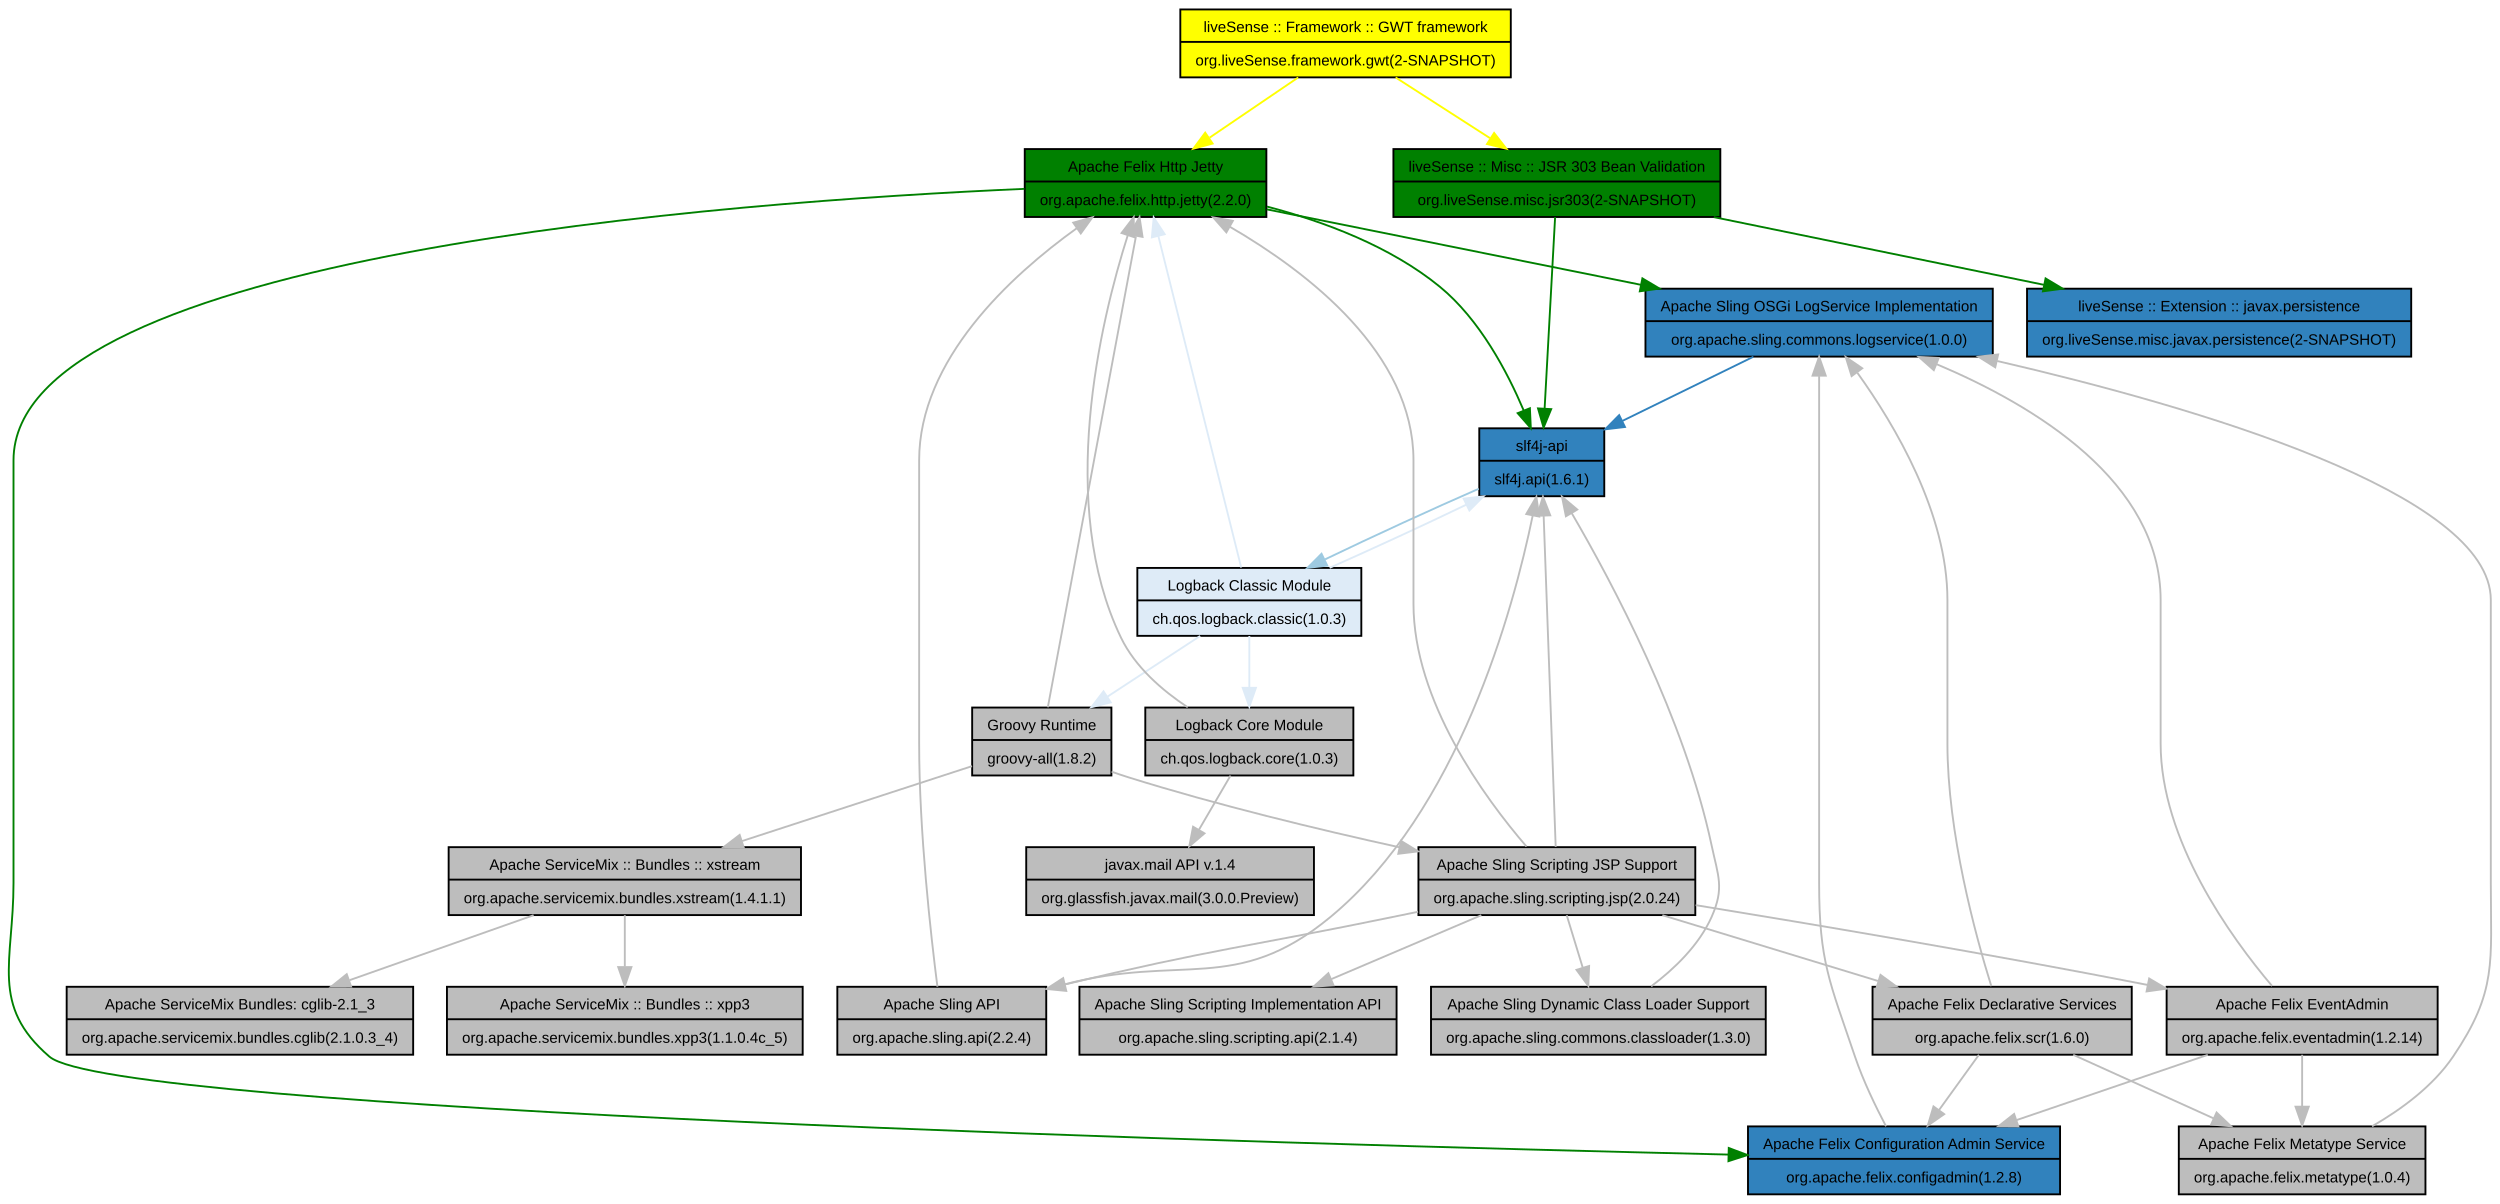
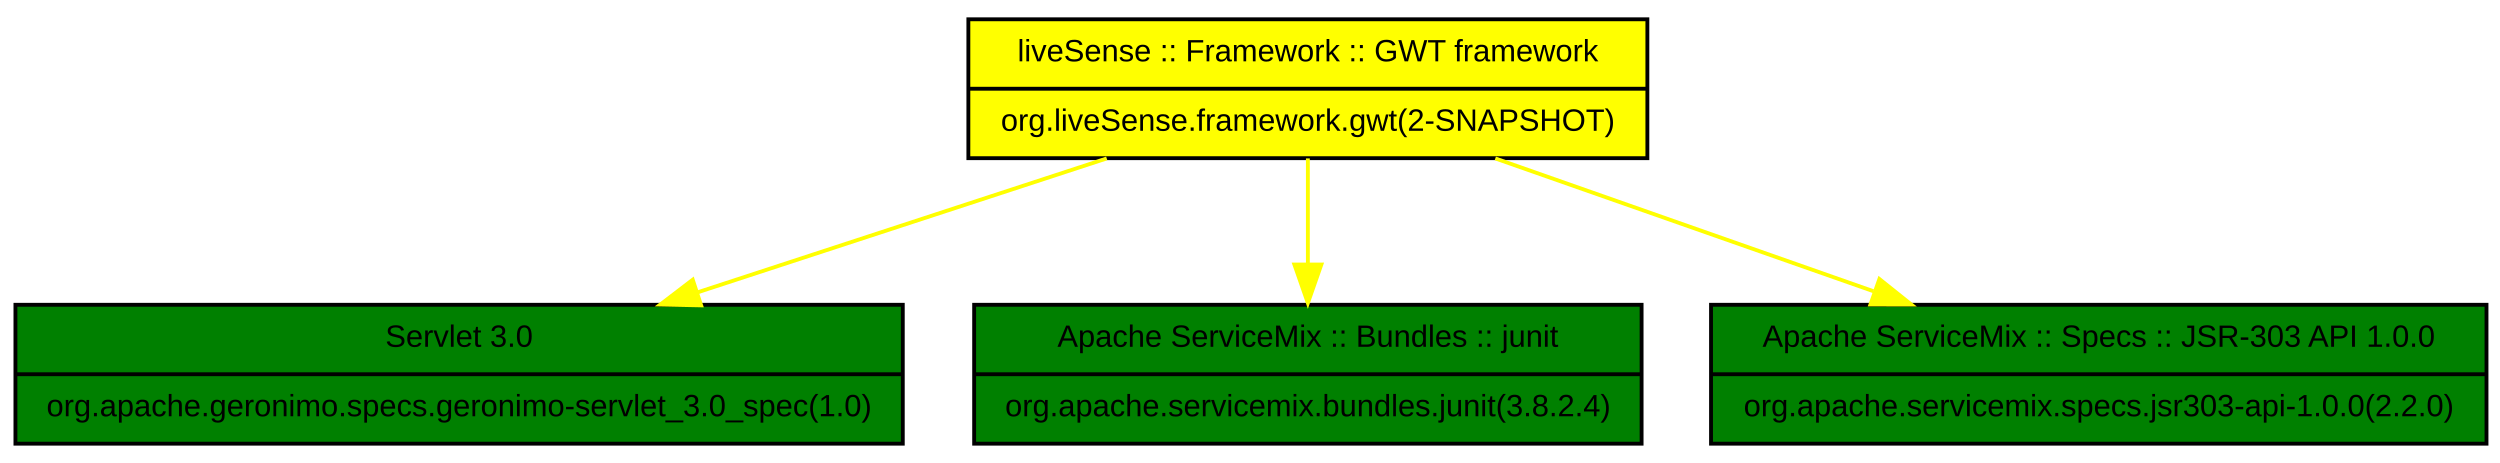
- <svg xmlns="http://www.w3.org/2000/svg" width="1325pt" height="638pt" viewBox="0.00 0.00 1325.03 638.00">
-   <g id="graph1" class="graph" transform="scale(1 1) rotate(0) translate(4 634)">
-     <polygon fill="white" stroke="white" points="-4,5 -4,-634 1322.03,-634 1322.03,5 -4,5" />
+ <svg xmlns="http://www.w3.org/2000/svg" width="648pt" height="120pt" viewBox="0.00 0.00 648.00 120.00">
+   <g id="graph0" class="graph" transform="scale(1 1) rotate(0) translate(4 116)">
+     <polygon fill="white" stroke="white" points="-4,4 -4,-116 644,-116 644,4 -4,4" />
    <g id="node1" class="node">
-       <polygon fill="yellow" stroke="black" points="621.581,-593 621.581,-629 796.737,-629 796.737,-593 621.581,-593" />
-       <text text-anchor="middle" x="709.159" y="-617" font-family="Arial" font-size="8.00">liveSense :: Framework :: GWT framework</text>
-       <polyline fill="none" stroke="black" points="621.581,-611.801 796.737,-611.801 " />
-       <text text-anchor="middle" x="709.159" y="-599.301" font-family="Arial" font-size="8.00">org.liveSense.framework.gwt(2-SNAPSHOT)</text>
+       <polygon fill="yellow" stroke="black" points="247,-75 247,-111 423,-111 423,-75 247,-75" />
+       <text text-anchor="middle" x="335" y="-100.1" font-family="Arial" font-size="8.00">liveSense :: Framework :: GWT framework</text>
+       <polyline fill="none" stroke="black" points="247,-93 423,-93 " />
+       <text text-anchor="middle" x="335" y="-82.1" font-family="Arial" font-size="8.00">org.liveSense.framework.gwt(2-SNAPSHOT)</text>
    </g>
    <g id="node2" class="node">
-       <polygon fill="green" stroke="black" points="539.128,-519 539.128,-555 667.19,-555 667.19,-519 539.128,-519" />
-       <text text-anchor="middle" x="603.159" y="-543" font-family="Arial" font-size="8.00">Apache Felix Http Jetty</text>
-       <polyline fill="none" stroke="black" points="539.128,-537.801 667.19,-537.801 " />
-       <text text-anchor="middle" x="603.159" y="-525.301" font-family="Arial" font-size="8.00">org.apache.felix.http.jetty(2.2.0)</text>
+       <polygon fill="green" stroke="black" points="0,-1 0,-37 230,-37 230,-1 0,-1" />
+       <text text-anchor="middle" x="115" y="-26.1" font-family="Arial" font-size="8.00">Servlet 3.0</text>
+       <polyline fill="none" stroke="black" points="0,-19 230,-19 " />
+       <text text-anchor="middle" x="115" y="-8.1" font-family="Arial" font-size="8.00">org.apache.geronimo.specs.geronimo-servlet_3.0_spec(1.0)</text>
+     </g>
+     <g id="edge1" class="edge">
+       <path fill="none" stroke="yellow" d="M282.863,-74.937C251.06,-64.529 210.235,-51.168 176.81,-40.229" />
+       <polygon fill="yellow" stroke="yellow" points="177.736,-36.849 167.143,-37.065 175.559,-43.502 177.736,-36.849" />
+     </g>
+     <g id="node3" class="node">
+       <polygon fill="green" stroke="black" points="248.5,-1 248.5,-37 421.5,-37 421.5,-1 248.5,-1" />
+       <text text-anchor="middle" x="335" y="-26.1" font-family="Arial" font-size="8.00">Apache ServiceMix :: Bundles :: junit</text>
+       <polyline fill="none" stroke="black" points="248.5,-19 421.5,-19 " />
+       <text text-anchor="middle" x="335" y="-8.1" font-family="Arial" font-size="8.00">org.apache.servicemix.bundles.junit(3.8.2.4)</text>
    </g>
    <g id="edge2" class="edge">
-       <path fill="none" stroke="yellow" d="M684.038,-592.937C670.016,-583.412 652.353,-571.415 637.113,-561.063" />
-       <polygon fill="yellow" stroke="yellow" points="638.705,-557.914 628.466,-555.19 634.772,-563.704 638.705,-557.914" />
-     </g>
-     <g id="node3" class="node">
-       <polygon fill="green" stroke="black" points="734.526,-519 734.526,-555 907.792,-555 907.792,-519 734.526,-519" />
-       <text text-anchor="middle" x="821.159" y="-543" font-family="Arial" font-size="8.00">liveSense :: Misc :: JSR 303 Bean Validation</text>
-       <polyline fill="none" stroke="black" points="734.526,-537.801 907.792,-537.801 " />
-       <text text-anchor="middle" x="821.159" y="-525.301" font-family="Arial" font-size="8.00">org.liveSense.misc.jsr303(2-SNAPSHOT)</text>
-     </g>
-     <g id="edge4" class="edge">
-       <path fill="none" stroke="yellow" d="M735.701,-592.937C750.656,-583.323 769.529,-571.19 785.733,-560.774" />
-       <polygon fill="yellow" stroke="yellow" points="787.9,-563.542 794.419,-555.19 784.114,-557.654 787.9,-563.542" />
+       <path fill="none" stroke="yellow" d="M335,-74.937C335,-66.807 335,-56.876 335,-47.705" />
+       <polygon fill="yellow" stroke="yellow" points="338.5,-47.441 335,-37.441 331.5,-47.441 338.5,-47.441" />
    </g>
    <g id="node4" class="node">
-       <polygon fill="#3182bd" stroke="black" points="868.114,-445 868.114,-481 1052.2,-481 1052.2,-445 868.114,-445" />
-       <text text-anchor="middle" x="960.159" y="-469" font-family="Arial" font-size="8.00">Apache Sling OSGi LogService Implementation</text>
-       <polyline fill="none" stroke="black" points="868.114,-463.801 1052.2,-463.801 " />
-       <text text-anchor="middle" x="960.159" y="-451.301" font-family="Arial" font-size="8.00">org.apache.sling.commons.logservice(1.0.0)</text>
+       <polygon fill="green" stroke="black" points="439.5,-1 439.5,-37 640.5,-37 640.5,-1 439.5,-1" />
+       <text text-anchor="middle" x="540" y="-26.1" font-family="Arial" font-size="8.00">Apache ServiceMix :: Specs :: JSR-303 API 1.0.0</text>
+       <polyline fill="none" stroke="black" points="439.5,-19 640.5,-19 " />
+       <text text-anchor="middle" x="540" y="-8.1" font-family="Arial" font-size="8.00">org.apache.servicemix.specs.jsr303-api-1.0.0(2.2.0)</text>
    </g>
-     <g id="edge6" class="edge">
-       <path fill="none" stroke="green" d="M667.396,-523.045C722.656,-511.9 803.122,-495.671 865.717,-483.047" />
-       <polygon fill="green" stroke="green" points="866.492,-486.461 875.603,-481.053 865.108,-479.6 866.492,-486.461" />
-     </g>
-     <g id="node5" class="node">
-       <polygon fill="#3182bd" stroke="black" points="780.036,-371 780.036,-407 846.282,-407 846.282,-371 780.036,-371" />
-       <text text-anchor="middle" x="813.159" y="-395" font-family="Arial" font-size="8.00">slf4j-api</text>
-       <polyline fill="none" stroke="black" points="780.036,-389.801 846.282,-389.801 " />
-       <text text-anchor="middle" x="813.159" y="-377.301" font-family="Arial" font-size="8.00">slf4j.api(1.6.1)</text>
-     </g>
-     <g id="edge8" class="edge">
-       <path fill="none" stroke="green" d="M667.48,-524.532C697.816,-516.587 733.004,-503.439 759.159,-482 780.207,-464.747 794.885,-436.986 803.569,-416.466" />
-       <polygon fill="green" stroke="green" points="806.871,-417.636 807.353,-407.052 800.376,-415.026 806.871,-417.636" />
-     </g>
-     <g id="node6" class="node">
-       <polygon fill="#3182bd" stroke="black" points="922.454,-1 922.454,-37 1087.86,-37 1087.86,-1 922.454,-1" />
-       <text text-anchor="middle" x="1005.16" y="-25" font-family="Arial" font-size="8.00">Apache Felix Configuration Admin Service</text>
-       <polyline fill="none" stroke="black" points="922.454,-19.801 1087.86,-19.801 " />
-       <text text-anchor="middle" x="1005.16" y="-7.301" font-family="Arial" font-size="8.00">org.apache.felix.configadmin(1.2.8)</text>
-     </g>
-     <g id="edge10" class="edge">
-       <path fill="none" stroke="green" d="M538.948,-533.911C384.165,-527.135 3.159,-499.35 3.159,-390 3.159,-390 3.159,-390 3.159,-166 3.159,-124.248 -9.477,-101.247 22.159,-74 55.553,-45.238 673.417,-27.766 912.126,-22.064" />
-       <polygon fill="green" stroke="green" points="912.261,-25.562 922.175,-21.826 912.094,-18.564 912.261,-25.562" />
-     </g>
-     <g id="edge14" class="edge">
-       <path fill="none" stroke="green" d="M820.226,-518.966C818.86,-494.045 816.303,-447.374 814.668,-417.537" />
-       <polygon fill="green" stroke="green" points="818.153,-417.171 814.111,-407.378 811.164,-417.554 818.153,-417.171" />
-     </g>
-     <g id="node7" class="node">
-       <polygon fill="#3182bd" stroke="black" points="1070.35,-445 1070.35,-481 1273.97,-481 1273.97,-445 1070.35,-445" />
-       <text text-anchor="middle" x="1172.16" y="-469" font-family="Arial" font-size="8.00">liveSense :: Extension :: javax.persistence</text>
-       <polyline fill="none" stroke="black" points="1070.35,-463.801 1273.97,-463.801 " />
-       <text text-anchor="middle" x="1172.16" y="-451.301" font-family="Arial" font-size="8.00">org.liveSense.misc.javax.persistence(2-SNAPSHOT)</text>
-     </g>
-     <g id="edge12" class="edge">
-       <path fill="none" stroke="green" d="M904.341,-518.937C956.919,-508.152 1024.95,-494.196 1079.29,-483.05" />
-       <polygon fill="green" stroke="green" points="1080.18,-486.441 1089.27,-481.003 1078.77,-479.584 1080.18,-486.441" />
-     </g>
-     <g id="edge16" class="edge">
-       <path fill="none" stroke="#3182bd" d="M925.322,-444.937C904.521,-434.749 877.944,-421.732 855.883,-410.926" />
-       <polygon fill="#3182bd" stroke="#3182bd" points="857.254,-407.7 846.734,-406.445 854.175,-413.987 857.254,-407.7" />
-     </g>
-     <g id="node8" class="node">
-       <polygon fill="#deebf7" stroke="black" points="598.801,-297 598.801,-333 717.516,-333 717.516,-297 598.801,-297" />
-       <text text-anchor="middle" x="658.159" y="-321" font-family="Arial" font-size="8.00">Logback Classic Module</text>
-       <polyline fill="none" stroke="black" points="598.801,-315.801 717.516,-315.801 " />
-       <text text-anchor="middle" x="658.159" y="-303.301" font-family="Arial" font-size="8.00">ch.qos.logback.classic(1.0.3)</text>
-     </g>
-     <g id="edge18" class="edge">
-       <path fill="none" stroke="#9ecae1" d="M779.749,-374.961C755.811,-364.541 723.593,-349.714 698.282,-337.537" />
-       <polygon fill="#9ecae1" stroke="#9ecae1" points="699.476,-334.226 688.951,-333.014 696.423,-340.525 699.476,-334.226" />
-     </g>
-     <g id="edge76" class="edge">
-       <path fill="none" stroke="#bdbdbd" d="M995.614,-37.055C990.13,-47.462 983.493,-61.187 979.159,-74 965.78,-113.55 960.159,-124.248 960.159,-166 960.159,-316 960.159,-316 960.159,-316 960.159,-357.356 960.159,-405.3 960.159,-434.637" />
-       <polygon fill="#bdbdbd" stroke="#bdbdbd" points="956.659,-434.917 960.159,-444.917 963.659,-434.917 956.659,-434.917" />
-     </g>
-     <g id="edge22" class="edge">
-       <path fill="none" stroke="#deebf7" d="M653.863,-333.183C644.344,-371.261 621.41,-462.995 609.936,-508.893" />
-       <polygon fill="#deebf7" stroke="#deebf7" points="606.505,-508.187 607.475,-518.737 613.296,-509.884 606.505,-508.187" />
-     </g>
-     <g id="edge24" class="edge">
-       <path fill="none" stroke="#deebf7" d="M700.736,-333.065C723.34,-343.072 750.889,-355.807 773.102,-366.495" />
-       <polygon fill="#deebf7" stroke="#deebf7" points="771.741,-369.725 782.266,-370.937 774.794,-363.426 771.741,-369.725" />
-     </g>
-     <g id="node9" class="node">
-       <polygon fill="#bdbdbd" stroke="black" points="603.022,-223 603.022,-259 713.296,-259 713.296,-223 603.022,-223" />
-       <text text-anchor="middle" x="658.159" y="-247" font-family="Arial" font-size="8.00">Logback Core Module</text>
-       <polyline fill="none" stroke="black" points="603.022,-241.801 713.296,-241.801 " />
-       <text text-anchor="middle" x="658.159" y="-229.301" font-family="Arial" font-size="8.00">ch.qos.logback.core(1.0.3)</text>
-     </g>
-     <g id="edge20" class="edge">
-       <path fill="none" stroke="#deebf7" d="M658.159,-296.937C658.159,-288.807 658.159,-278.876 658.159,-269.705" />
-       <polygon fill="#deebf7" stroke="#deebf7" points="661.659,-269.441 658.159,-259.441 654.659,-269.441 661.659,-269.441" />
-     </g>
-     <g id="node10" class="node">
-       <polygon fill="#bdbdbd" stroke="black" points="511.258,-223 511.258,-259 585.059,-259 585.059,-223 511.258,-223" />
-       <text text-anchor="middle" x="548.159" y="-247" font-family="Arial" font-size="8.00">Groovy Runtime</text>
-       <polyline fill="none" stroke="black" points="511.258,-241.801 585.059,-241.801 " />
-       <text text-anchor="middle" x="548.159" y="-229.301" font-family="Arial" font-size="8.00">groovy-all(1.8.2)</text>
-     </g>
-     <g id="edge26" class="edge">
-       <path fill="none" stroke="#deebf7" d="M632.09,-296.937C617.403,-287.323 598.866,-275.19 582.952,-264.774" />
-       <polygon fill="#deebf7" stroke="#deebf7" points="584.705,-261.738 574.421,-259.19 580.872,-267.595 584.705,-261.738" />
-     </g>
-     <g id="edge30" class="edge">
-       <path fill="none" stroke="#bdbdbd" d="M625.5,-259.127C611.933,-268.123 597.631,-280.524 590.159,-296 556.001,-366.743 579.113,-463.232 593.735,-509.341" />
-       <polygon fill="#bdbdbd" stroke="#bdbdbd" points="590.431,-510.498 596.879,-518.905 597.082,-508.313 590.431,-510.498" />
-     </g>
-     <g id="node11" class="node">
-       <polygon fill="#bdbdbd" stroke="black" points="539.911,-149 539.911,-185 692.407,-185 692.407,-149 539.911,-149" />
-       <text text-anchor="middle" x="616.159" y="-173" font-family="Arial" font-size="8.00">javax.mail API v.1.4</text>
-       <polyline fill="none" stroke="black" points="539.911,-167.801 692.407,-167.801 " />
-       <text text-anchor="middle" x="616.159" y="-155.301" font-family="Arial" font-size="8.00">org.glassfish.javax.mail(3.0.0.Preview)</text>
-     </g>
-     <g id="edge28" class="edge">
-       <path fill="none" stroke="#bdbdbd" d="M648.205,-222.937C643.205,-214.365 637.037,-203.791 631.452,-194.217" />
-       <polygon fill="#bdbdbd" stroke="#bdbdbd" points="634.395,-192.315 626.333,-185.441 628.348,-195.842 634.395,-192.315" />
-     </g>
-     <g id="edge34" class="edge">
-       <path fill="none" stroke="#bdbdbd" d="M551.362,-259.125C560.525,-308.101 586.894,-449.058 598.063,-508.761" />
-       <polygon fill="#bdbdbd" stroke="#bdbdbd" points="594.685,-509.737 599.964,-518.923 601.566,-508.449 594.685,-509.737" />
-     </g>
-     <g id="node12" class="node">
-       <polygon fill="#bdbdbd" stroke="black" points="233.786,-149 233.786,-185 420.532,-185 420.532,-149 233.786,-149" />
-       <text text-anchor="middle" x="327.159" y="-173" font-family="Arial" font-size="8.00">Apache ServiceMix :: Bundles :: xstream</text>
-       <polyline fill="none" stroke="black" points="233.786,-167.801 420.532,-167.801 " />
-       <text text-anchor="middle" x="327.159" y="-155.301" font-family="Arial" font-size="8.00">org.apache.servicemix.bundles.xstream(1.4.1.1)</text>
-     </g>
-     <g id="edge32" class="edge">
-       <path fill="none" stroke="#bdbdbd" d="M511.168,-227.949C477.978,-217.136 428.594,-201.047 389.341,-188.258" />
-       <polygon fill="#bdbdbd" stroke="#bdbdbd" points="390.187,-184.853 379.595,-185.083 388.019,-191.509 390.187,-184.853" />
-     </g>
-     <g id="node13" class="node">
-       <polygon fill="#bdbdbd" stroke="black" points="747.79,-149 747.79,-185 894.528,-185 894.528,-149 747.79,-149" />
-       <text text-anchor="middle" x="821.159" y="-173" font-family="Arial" font-size="8.00">Apache Sling Scripting JSP Support</text>
-       <polyline fill="none" stroke="black" points="747.79,-167.801 894.528,-167.801 " />
-       <text text-anchor="middle" x="821.159" y="-155.301" font-family="Arial" font-size="8.00">org.apache.sling.scripting.jsp(2.0.24)</text>
-     </g>
-     <g id="edge36" class="edge">
-       <path fill="none" stroke="#bdbdbd" d="M585.158,-225.01C588.185,-223.941 591.212,-222.922 594.159,-222 641.055,-207.325 694.475,-194.433 737.707,-184.929" />
-       <polygon fill="#bdbdbd" stroke="#bdbdbd" points="738.59,-188.319 747.616,-182.771 737.1,-181.48 738.59,-188.319" />
-     </g>
-     <g id="node14" class="node">
-       <polygon fill="#bdbdbd" stroke="black" points="232.887,-75 232.887,-111 421.43,-111 421.43,-75 232.887,-75" />
-       <text text-anchor="middle" x="327.159" y="-99" font-family="Arial" font-size="8.00">Apache ServiceMix :: Bundles :: xpp3</text>
-       <polyline fill="none" stroke="black" points="232.887,-93.801 421.43,-93.801 " />
-       <text text-anchor="middle" x="327.159" y="-81.301" font-family="Arial" font-size="8.00">org.apache.servicemix.bundles.xpp3(1.1.0.4c_5)</text>
-     </g>
-     <g id="edge38" class="edge">
-       <path fill="none" stroke="#bdbdbd" d="M327.159,-148.937C327.159,-140.807 327.159,-130.876 327.159,-121.705" />
-       <polygon fill="#bdbdbd" stroke="#bdbdbd" points="330.659,-121.441 327.159,-111.441 323.659,-121.441 330.659,-121.441" />
-     </g>
-     <g id="node15" class="node">
-       <polygon fill="#bdbdbd" stroke="black" points="31.335,-75 31.335,-111 214.983,-111 214.983,-75 31.335,-75" />
-       <text text-anchor="middle" x="123.159" y="-99" font-family="Arial" font-size="8.00">Apache ServiceMix Bundles: cglib-2.1_3</text>
-       <polyline fill="none" stroke="black" points="31.335,-93.801 214.983,-93.801 " />
-       <text text-anchor="middle" x="123.159" y="-81.301" font-family="Arial" font-size="8.00">org.apache.servicemix.bundles.cglib(2.1.0.3_4)</text>
-     </g>
-     <g id="edge40" class="edge">
-       <path fill="none" stroke="#bdbdbd" d="M278.814,-148.937C249.576,-138.618 212.117,-125.397 181.273,-114.511" />
-       <polygon fill="#bdbdbd" stroke="#bdbdbd" points="182.105,-111.093 171.51,-111.065 179.775,-117.694 182.105,-111.093" />
-     </g>
-     <g id="edge48" class="edge">
-       <path fill="none" stroke="#bdbdbd" d="M805.041,-185.363C782.732,-211.279 745.159,-262.564 745.159,-314 745.159,-390 745.159,-390 745.159,-390 745.159,-446.66 689.522,-489.592 647.9,-513.782" />
-       <polygon fill="#bdbdbd" stroke="#bdbdbd" points="645.985,-510.843 638.991,-518.802 649.422,-516.941 645.985,-510.843" />
-     </g>
-     <g id="edge52" class="edge">
-       <path fill="none" stroke="#bdbdbd" d="M820.534,-185.183C819.152,-223.181 815.828,-314.609 814.155,-360.602" />
-       <polygon fill="#bdbdbd" stroke="#bdbdbd" points="810.652,-360.616 813.787,-370.737 817.648,-360.871 810.652,-360.616" />
-     </g>
-     <g id="node16" class="node">
-       <polygon fill="#bdbdbd" stroke="black" points="988.467,-75 988.467,-111 1125.85,-111 1125.85,-75 988.467,-75" />
-       <text text-anchor="middle" x="1057.16" y="-99" font-family="Arial" font-size="8.00">Apache Felix Declarative Services</text>
-       <polyline fill="none" stroke="black" points="988.467,-93.801 1125.85,-93.801 " />
-       <text text-anchor="middle" x="1057.16" y="-81.301" font-family="Arial" font-size="8.00">org.apache.felix.scr(1.6.0)</text>
-     </g>
-     <g id="edge42" class="edge">
-       <path fill="none" stroke="#bdbdbd" d="M877.088,-148.937C911.35,-138.484 955.374,-125.053 991.315,-114.088" />
-       <polygon fill="#bdbdbd" stroke="#bdbdbd" points="992.68,-117.331 1001.22,-111.065 990.637,-110.636 992.68,-117.331" />
-     </g>
-     <g id="node17" class="node">
-       <polygon fill="#bdbdbd" stroke="black" points="439.796,-75 439.796,-111 550.522,-111 550.522,-75 439.796,-75" />
-       <text text-anchor="middle" x="495.159" y="-99" font-family="Arial" font-size="8.00">Apache Sling API</text>
-       <polyline fill="none" stroke="black" points="439.796,-93.801 550.522,-93.801 " />
-       <text text-anchor="middle" x="495.159" y="-81.301" font-family="Arial" font-size="8.00">org.apache.sling.api(2.2.4)</text>
-     </g>
-     <g id="edge44" class="edge">
-       <path fill="none" stroke="#bdbdbd" d="M747.589,-150.772C743.044,-149.834 738.54,-148.904 734.159,-148 659.428,-132.583 637.973,-130.877 560.35,-112.215" />
-       <polygon fill="#bdbdbd" stroke="#bdbdbd" points="561.141,-108.806 550.598,-109.853 559.493,-115.609 561.141,-108.806" />
-     </g>
-     <g id="node18" class="node">
-       <polygon fill="#bdbdbd" stroke="black" points="754.452,-75 754.452,-111 931.866,-111 931.866,-75 754.452,-75" />
-       <text text-anchor="middle" x="843.159" y="-99" font-family="Arial" font-size="8.00">Apache Sling Dynamic Class Loader Support</text>
-       <polyline fill="none" stroke="black" points="754.452,-93.801 931.866,-93.801 " />
-       <text text-anchor="middle" x="843.159" y="-81.301" font-family="Arial" font-size="8.00">org.apache.sling.commons.classloader(1.3.0)</text>
-     </g>
-     <g id="edge46" class="edge">
-       <path fill="none" stroke="#bdbdbd" d="M826.373,-148.937C828.911,-140.63 832.023,-130.444 834.876,-121.108" />
-       <polygon fill="#bdbdbd" stroke="#bdbdbd" points="838.255,-122.027 837.83,-111.441 831.56,-119.981 838.255,-122.027" />
-     </g>
-     <g id="node19" class="node">
-       <polygon fill="#bdbdbd" stroke="black" points="568.116,-75 568.116,-111 736.202,-111 736.202,-75 568.116,-75" />
-       <text text-anchor="middle" x="652.159" y="-99" font-family="Arial" font-size="8.00">Apache Sling Scripting Implementation API</text>
-       <polyline fill="none" stroke="black" points="568.116,-93.801 736.202,-93.801 " />
-       <text text-anchor="middle" x="652.159" y="-81.301" font-family="Arial" font-size="8.00">org.apache.sling.scripting.api(2.1.4)</text>
-     </g>
-     <g id="edge50" class="edge">
-       <path fill="none" stroke="#bdbdbd" d="M781.108,-148.937C757.307,-138.797 726.927,-125.854 701.635,-115.078" />
-       <polygon fill="#bdbdbd" stroke="#bdbdbd" points="702.786,-111.765 692.215,-111.065 700.043,-118.205 702.786,-111.765" />
-     </g>
-     <g id="node20" class="node">
-       <polygon fill="#bdbdbd" stroke="black" points="1144.34,-75 1144.34,-111 1287.98,-111 1287.98,-75 1144.34,-75" />
-       <text text-anchor="middle" x="1216.16" y="-99" font-family="Arial" font-size="8.00">Apache Felix EventAdmin</text>
-       <polyline fill="none" stroke="black" points="1144.34,-93.801 1287.98,-93.801 " />
-       <text text-anchor="middle" x="1216.16" y="-81.301" font-family="Arial" font-size="8.00">org.apache.felix.eventadmin(1.2.14)</text>
-     </g>
-     <g id="edge54" class="edge">
-       <path fill="none" stroke="#bdbdbd" d="M894.692,-154.278C958.231,-143.92 1052.45,-128.009 1134.16,-112 1134.26,-111.98 1134.36,-111.96 1134.47,-111.939" />
-       <polygon fill="#bdbdbd" stroke="#bdbdbd" points="1135.08,-115.386 1144.2,-109.989 1133.71,-108.522 1135.08,-115.386" />
-     </g>
-     <g id="edge58" class="edge">
-       <path fill="none" stroke="#bdbdbd" d="M1051.43,-111.308C1042.98,-138.423 1028.16,-192.708 1028.16,-240 1028.16,-316 1028.16,-316 1028.16,-316 1028.16,-361.668 1000.48,-408.491 980.442,-436.407" />
-       <polygon fill="#bdbdbd" stroke="#bdbdbd" points="977.381,-434.659 974.249,-444.781 983.009,-438.822 977.381,-434.659" />
-     </g>
-     <g id="edge60" class="edge">
-       <path fill="none" stroke="#bdbdbd" d="M1044.84,-74.937C1038.52,-66.189 1030.69,-55.355 1023.67,-45.626" />
-       <polygon fill="#bdbdbd" stroke="#bdbdbd" points="1026.45,-43.498 1017.75,-37.441 1020.77,-47.597 1026.45,-43.498" />
-     </g>
-     <g id="node21" class="node">
-       <polygon fill="#bdbdbd" stroke="black" points="1150.79,-1 1150.79,-37 1281.52,-37 1281.52,-1 1150.79,-1" />
-       <text text-anchor="middle" x="1216.16" y="-25" font-family="Arial" font-size="8.00">Apache Felix Metatype Service</text>
-       <polyline fill="none" stroke="black" points="1150.79,-19.801 1281.52,-19.801 " />
-       <text text-anchor="middle" x="1216.16" y="-7.301" font-family="Arial" font-size="8.00">org.apache.felix.metatype(1.0.4)</text>
-     </g>
-     <g id="edge56" class="edge">
-       <path fill="none" stroke="#bdbdbd" d="M1094.84,-74.937C1117.13,-64.841 1145.56,-51.968 1169.3,-41.221" />
-       <polygon fill="#bdbdbd" stroke="#bdbdbd" points="1170.81,-44.379 1178.47,-37.065 1167.92,-38.002 1170.81,-44.379" />
-     </g>
-     <g id="edge62" class="edge">
-       <path fill="none" stroke="#bdbdbd" d="M492.845,-111.045C489.358,-138.253 483.159,-193.204 483.159,-240 483.159,-390 483.159,-390 483.159,-390 483.159,-443.308 531.495,-487.76 566.813,-513.124" />
-       <polygon fill="#bdbdbd" stroke="#bdbdbd" points="564.82,-516.001 575.024,-518.851 568.824,-510.259 564.82,-516.001" />
-     </g>
-     <g id="edge64" class="edge">
-       <path fill="none" stroke="#bdbdbd" d="M550.638,-109.698C553.518,-110.483 556.371,-111.255 559.159,-112 622.058,-128.815 650.996,-106.495 701.159,-148 768.983,-204.118 798.002,-310.53 808.324,-360.624" />
-       <polygon fill="#bdbdbd" stroke="#bdbdbd" points="804.941,-361.56 810.302,-370.699 811.81,-360.212 804.941,-361.56" />
-     </g>
-     <g id="edge66" class="edge">
-       <path fill="none" stroke="#bdbdbd" d="M871.117,-111.224C883.382,-120.455 896.488,-133.022 903.159,-148 910.03,-163.428 906.672,-169.481 903.159,-186 888.911,-252.988 850.82,-324.7 829.033,-362.027" />
-       <polygon fill="#bdbdbd" stroke="#bdbdbd" points="825.95,-360.364 823.869,-370.752 831.974,-363.929 825.95,-360.364" />
-     </g>
-     <g id="edge70" class="edge">
-       <path fill="none" stroke="#bdbdbd" d="M1200.25,-111.401C1178.24,-137.365 1141.16,-188.707 1141.16,-240 1141.16,-316 1141.16,-316 1141.16,-316 1141.16,-378.651 1074.65,-418.995 1022.26,-441.054" />
-       <polygon fill="#bdbdbd" stroke="#bdbdbd" points="1020.94,-437.815 1013,-444.831 1023.58,-444.298 1020.94,-437.815" />
-     </g>
-     <g id="edge72" class="edge">
-       <path fill="none" stroke="#bdbdbd" d="M1166.15,-74.937C1135.78,-64.573 1096.83,-51.282 1064.85,-40.37" />
-       <polygon fill="#bdbdbd" stroke="#bdbdbd" points="1065.76,-36.982 1055.17,-37.065 1063.5,-43.607 1065.76,-36.982" />
-     </g>
-     <g id="edge68" class="edge">
-       <path fill="none" stroke="#bdbdbd" d="M1216.16,-74.937C1216.16,-66.807 1216.16,-56.876 1216.16,-47.705" />
-       <polygon fill="#bdbdbd" stroke="#bdbdbd" points="1219.66,-47.441 1216.16,-37.441 1212.66,-47.441 1219.66,-47.441" />
-     </g>
-     <g id="edge74" class="edge">
-       <path fill="none" stroke="#bdbdbd" d="M1253.21,-37.051C1268.7,-45.966 1285.54,-58.325 1296.16,-74 1319.63,-108.64 1316.16,-124.156 1316.16,-166 1316.16,-316 1316.16,-316 1316.16,-316 1316.16,-372.625 1160.03,-418.28 1054.57,-442.662" />
-       <polygon fill="#bdbdbd" stroke="#bdbdbd" points="1053.5,-439.317 1044.53,-444.955 1055.05,-446.141 1053.5,-439.317" />
+     <g id="edge3" class="edge">
+       <path fill="none" stroke="yellow" d="M383.582,-74.937C412.963,-64.618 450.606,-51.397 481.601,-40.511" />
+       <polygon fill="yellow" stroke="yellow" points="483.137,-43.681 491.412,-37.065 480.817,-37.077 483.137,-43.681" />
    </g>
  </g>
</svg>
